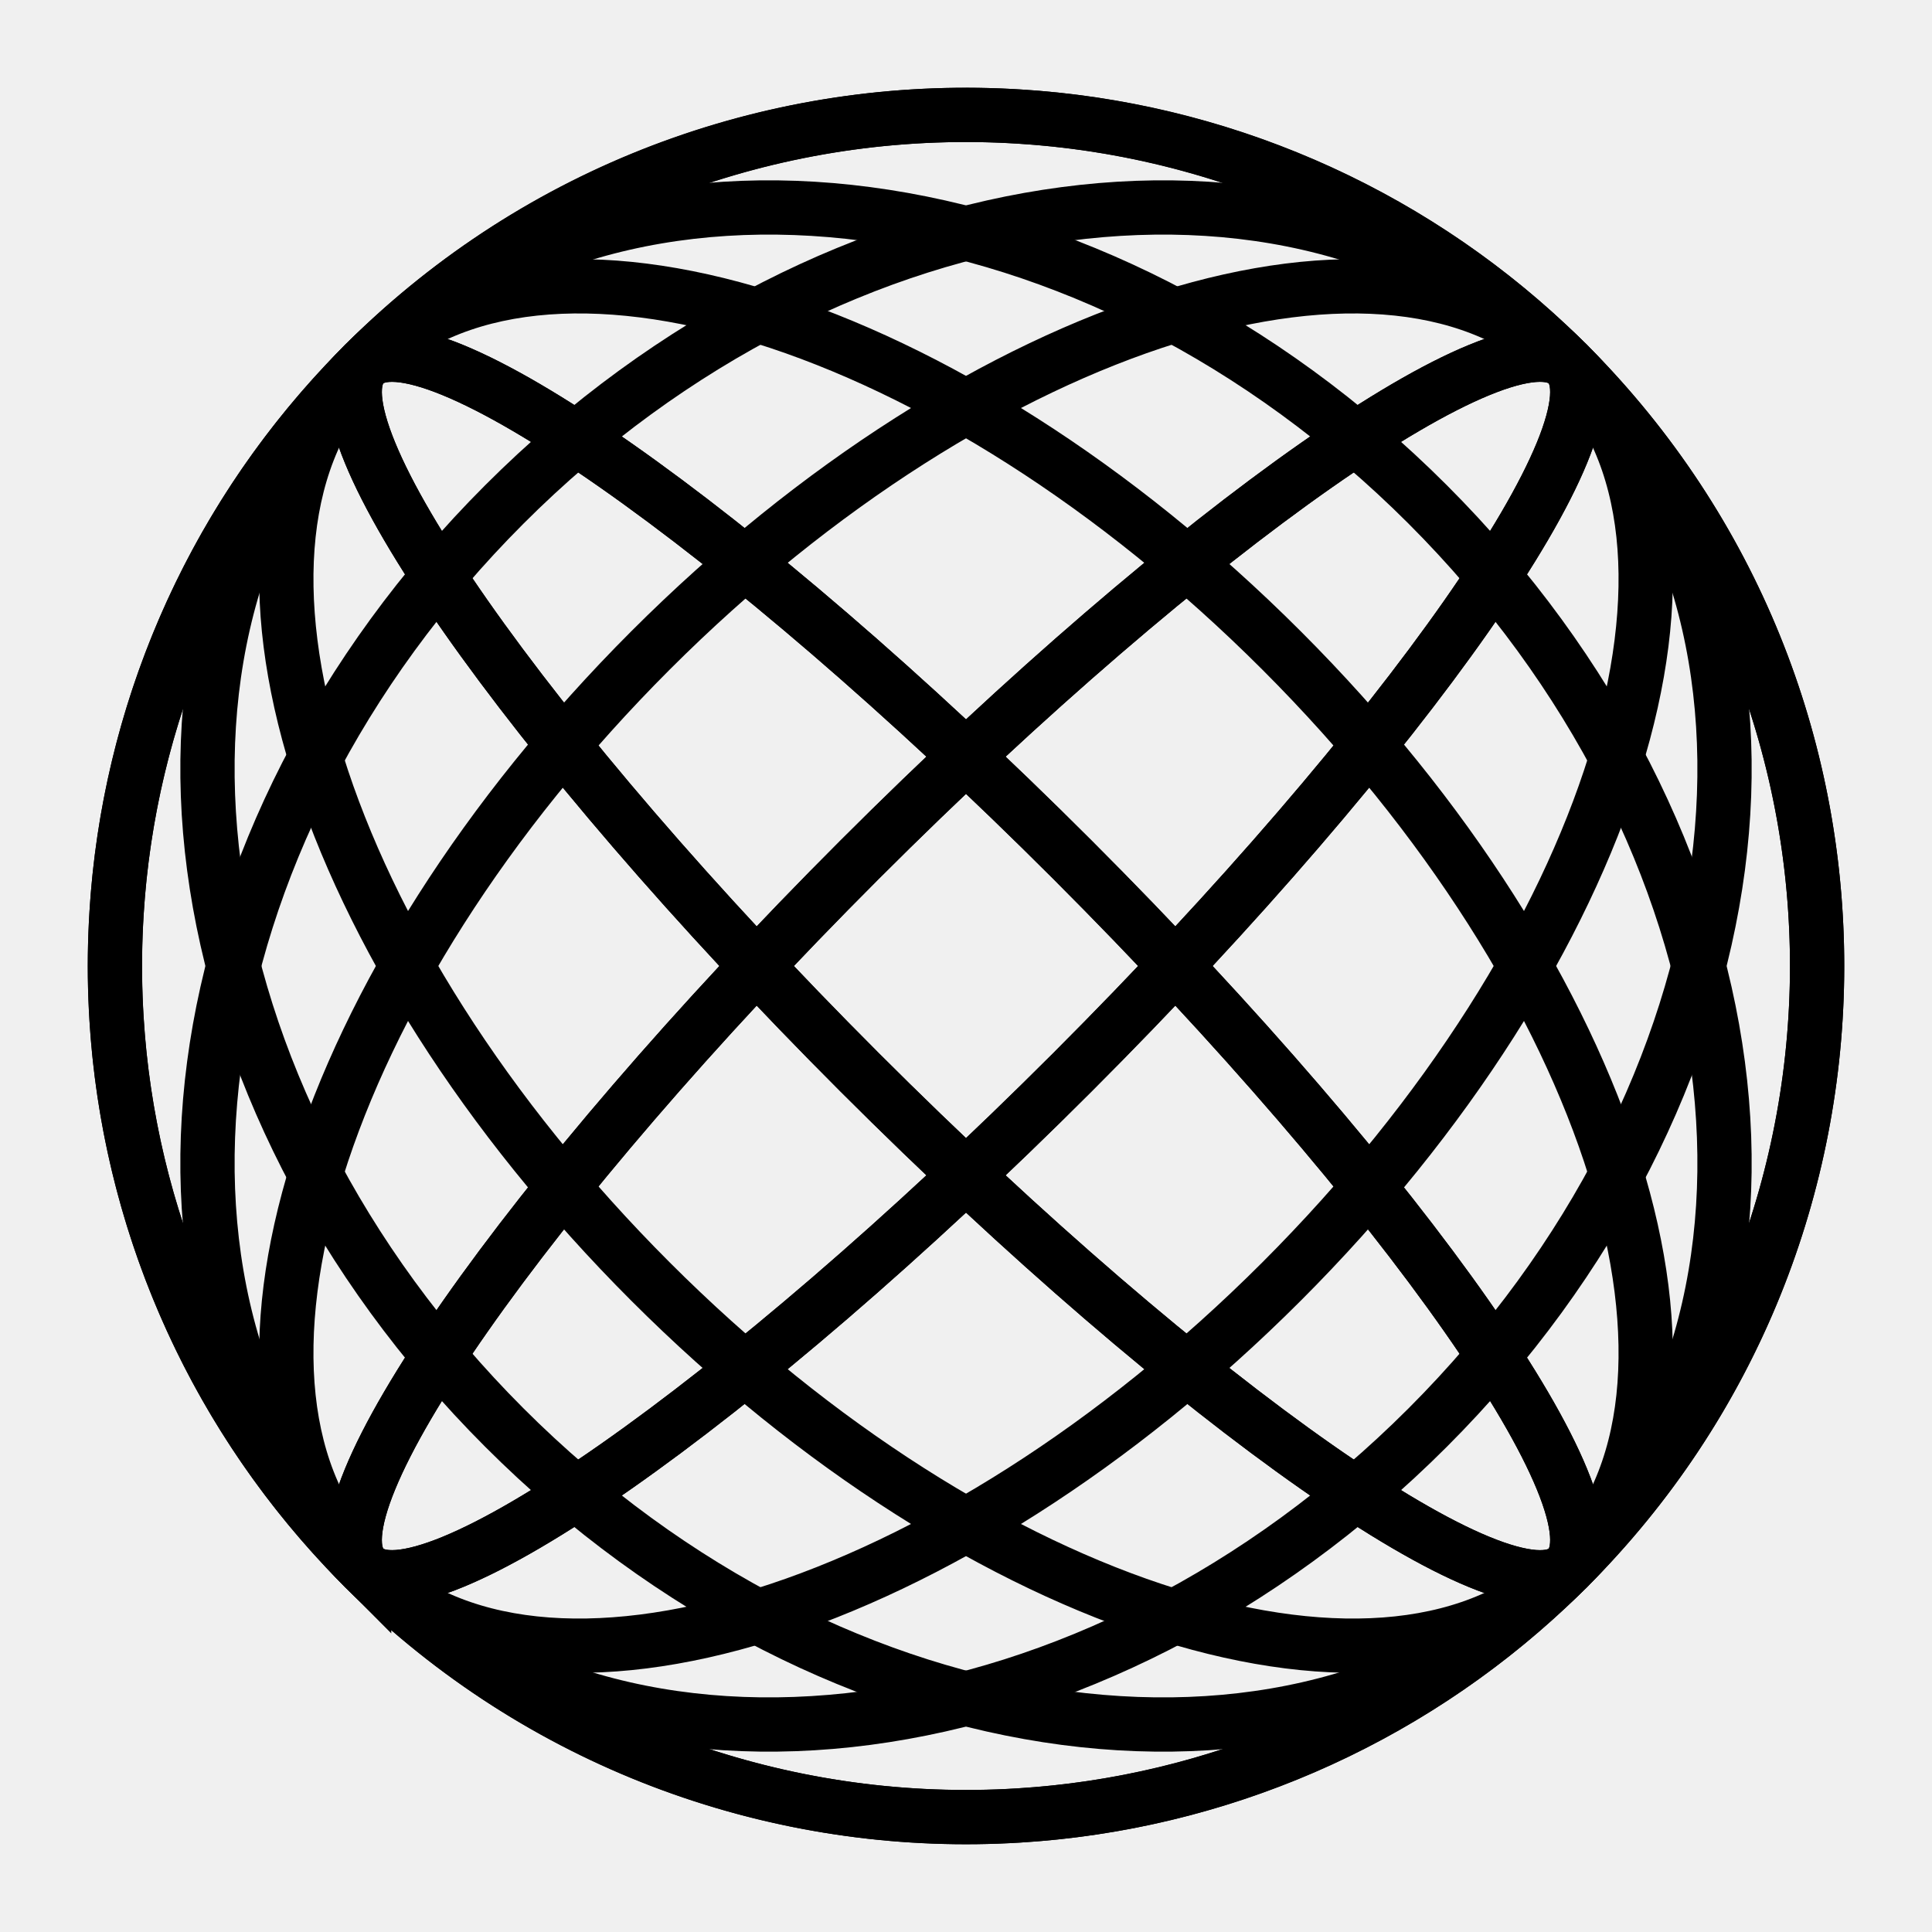
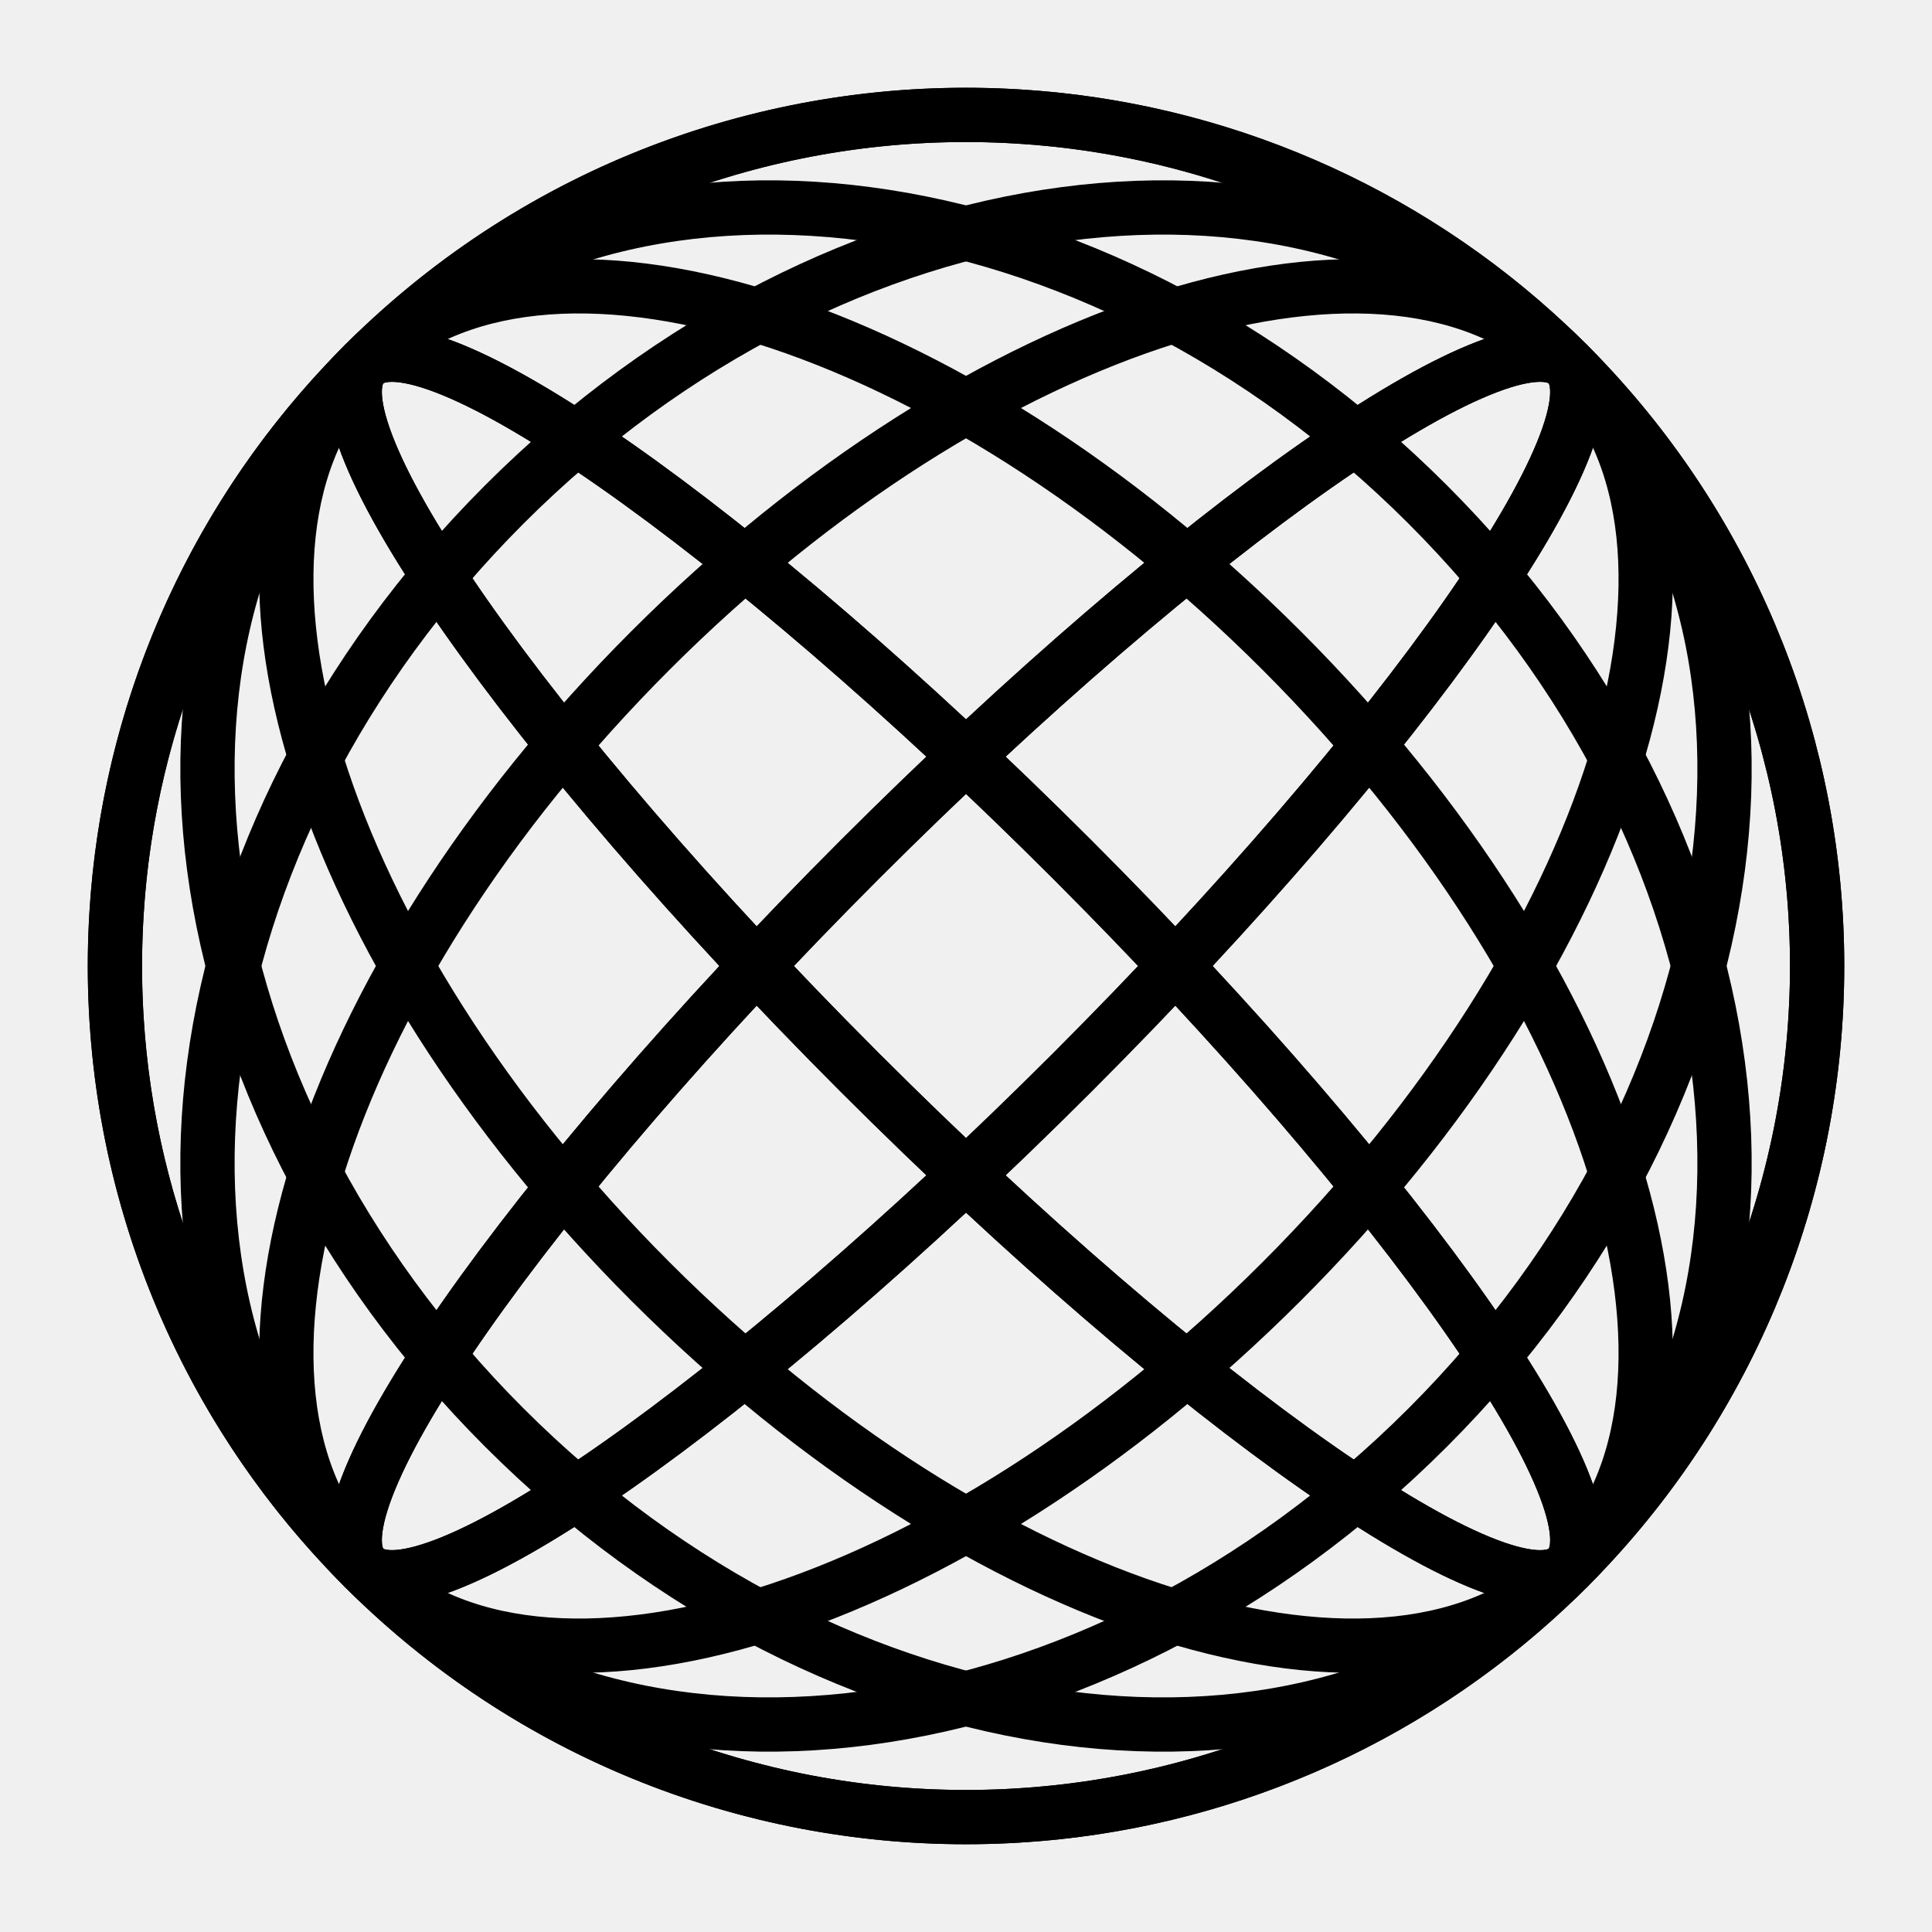
<svg xmlns="http://www.w3.org/2000/svg" width="178" height="178" viewBox="0 0 178 178" fill="none">
-   <g clip-path="url(#clip0_601_42)" stroke="#000" stroke-width="5" stroke-miterlimit="10">
-     <path d="M144.449 144.45a79.506 79.506 0 01-1.772 1.718 78.102 78.102 0 01-48.846 21.096c-20.882 1.281-42.18-5.755-58.51-21.096a78.851 78.851 0 01-3.489-3.489c-15.35-16.33-22.387-37.628-21.096-58.51a78.092 78.092 0 0121.096-48.843 78.947 78.947 0 011.716-1.773 78.42 78.42 0 01112.618 1.772 78.419 78.419 0 01-1.717 109.125z" />
-     <path d="M98.799 98.796c30.624-30.624 51.064-59.837 45.652-65.248-5.411-5.411-34.623 15.028-65.248 45.653-30.624 30.624-51.064 59.837-45.653 65.248 5.411 5.411 34.624-15.028 65.249-45.653z" />
-     <path d="M98.799 98.796c30.624-30.624 51.064-59.837 45.652-65.248-5.411-5.411-34.623 15.028-65.248 45.653-30.624 30.624-51.064 59.837-45.653 65.248 5.411 5.411 34.624-15.028 65.249-45.653z" />
-     <path d="M118.072 118.071c30.625-30.624 42.435-68.466 26.379-84.522-16.055-16.055-53.897-4.245-84.522 26.38-30.624 30.624-42.434 68.466-26.379 84.521 16.056 16.056 53.898 4.246 84.522-26.379z" />
-     <path d="M131.531 131.531c30.625-30.625 36.409-74.493 12.92-97.982-23.489-23.489-67.356-17.704-97.98 12.92-30.625 30.625-36.41 74.492-12.92 97.981 23.488 23.489 67.356 17.705 97.98-12.919z" />
-     <path d="M33.55 144.449a77.22 77.22 0 01-1.716-1.772 78.096 78.096 0 01-21.096-48.846C9.455 72.949 16.49 51.65 31.834 35.32a78.814 78.814 0 013.489-3.489c16.33-15.35 37.627-22.387 58.51-21.096a78.106 78.106 0 0148.844 21.098c.599.56 1.189 1.132 1.772 1.716a78.424 78.424 0 01.001 110.9A78.426 78.426 0 0189 167.417a78.424 78.424 0 01-55.45-22.969z" />
-     <path d="M144.451 144.451c5.412-5.412-15.028-34.624-45.652-65.249C68.174 48.578 38.96 28.138 33.55 33.55c-5.41 5.41 15.029 34.623 45.653 65.248 30.625 30.624 59.837 51.064 65.248 45.653z" />
-     <path d="M144.451 144.451c5.412-5.412-15.028-34.624-45.652-65.249C68.174 48.578 38.96 28.138 33.55 33.55c-5.41 5.41 15.029 34.623 45.653 65.248 30.625 30.624 59.837 51.064 65.248 45.653z" />
-     <path d="M144.451 144.451c16.056-16.056 4.246-53.898-26.379-84.522-30.624-30.625-68.466-42.435-84.522-26.38-16.055 16.056-4.245 53.898 26.38 84.522 30.624 30.625 68.466 42.435 84.521 26.38z" />
-     <path d="M144.451 144.451c23.489-23.489 17.705-67.357-12.92-97.982-30.624-30.624-74.492-36.409-97.98-12.92-23.49 23.49-17.705 67.357 12.92 97.982 30.623 30.624 74.491 36.409 97.98 12.92z" />
+   <g clip-path="url(#clip0_601_42)">
+     <path d="M144.449 144.45C143.865 145.034 143.275 145.606 142.677 146.168C129.366 158.7 112.08 166.166 93.831 167.264C72.949 168.545 51.651 161.509 35.321 146.168C34.725 145.607 34.131 145.034 33.548 144.45C32.965 143.867 32.394 143.275 31.832 142.679C16.481 126.349 9.445 105.051 10.736 84.169C11.834 65.921 19.3 48.636 31.832 35.326C32.393 34.729 32.965 34.138 33.548 33.553C34.131 32.968 34.723 32.396 35.323 31.836C49.862 18.185 69.056 10.586 89 10.586C108.943 10.586 128.138 18.185 142.677 31.836C143.273 32.394 143.864 32.966 144.449 33.551C145.032 34.135 145.602 34.728 146.166 35.325C159.817 49.864 167.415 69.058 167.415 89.002C167.415 108.945 159.817 128.139 146.166 142.679C145.607 143.274 145.037 143.867 144.449 144.45Z" stroke="black" stroke-width="5" stroke-miterlimit="10" />
+     <path d="M98.799 98.796C129.423 68.172 149.863 38.959 144.451 33.548C139.04 28.137 109.828 48.576 79.203 79.201C48.579 109.825 28.139 139.038 33.55 144.449C38.961 149.86 68.174 129.421 98.799 98.796Z" stroke="black" stroke-width="5" stroke-miterlimit="10" />
+     <path d="M98.799 98.796C129.423 68.172 149.863 38.959 144.451 33.548C139.04 28.137 109.828 48.576 79.203 79.201C48.579 109.825 28.139 139.038 33.55 144.449C38.961 149.86 68.174 129.421 98.799 98.796Z" stroke="black" stroke-width="5" stroke-miterlimit="10" />
+     <path d="M118.072 118.071C148.697 87.447 160.507 49.605 144.451 33.549C128.396 17.494 90.554 29.304 59.929 59.929C29.305 90.553 17.495 128.395 33.55 144.45C49.606 160.506 87.448 148.696 118.072 118.071Z" stroke="black" stroke-width="5" stroke-miterlimit="10" />
+     <path d="M131.531 131.531C162.156 100.906 167.94 57.038 144.451 33.549C120.962 10.06 77.094 15.845 46.47 46.469C15.846 77.094 10.061 120.961 33.55 144.45C57.039 167.939 100.907 162.155 131.531 131.531Z" stroke="black" stroke-width="5" stroke-miterlimit="10" />
+     <path d="M33.55 144.449C32.966 143.865 32.394 143.275 31.834 142.677C19.301 129.366 11.835 112.08 10.738 93.831C9.455 72.949 16.491 51.651 31.834 35.321C32.394 34.725 32.968 34.131 33.551 33.548C34.135 32.965 34.726 32.394 35.323 31.832C51.653 16.481 72.95 9.445 93.832 10.736C112.081 11.835 129.366 19.301 142.677 31.834C143.276 32.394 143.866 32.966 144.449 33.55C145.032 34.133 145.602 34.726 146.168 35.323C159.818 49.862 167.417 69.057 167.417 89C167.417 108.943 159.818 128.137 146.168 142.677C145.607 143.276 145.035 143.866 144.45 144.449C143.867 145.032 143.275 145.602 142.677 146.168C128.137 159.818 108.943 167.417 89 167.417C69.057 167.417 49.862 159.818 35.323 146.168C34.726 145.607 34.133 145.037 33.55 144.449Z" stroke="black" stroke-width="5" stroke-miterlimit="10" />
+     <path d="M144.451 144.451C149.863 139.039 129.423 109.827 98.799 79.202C68.174 48.578 38.961 28.138 33.55 33.55C28.139 38.961 48.579 68.173 79.203 98.798C109.828 129.422 139.04 149.862 144.451 144.451Z" stroke="black" stroke-width="5" stroke-miterlimit="10" />
+     <path d="M144.451 144.451C149.863 139.039 129.423 109.827 98.799 79.202C68.174 48.578 38.961 28.138 33.55 33.55C28.139 38.961 48.579 68.173 79.203 98.798C109.828 129.422 139.04 149.862 144.451 144.451Z" stroke="black" stroke-width="5" stroke-miterlimit="10" />
+     <path d="M144.451 144.451C160.507 128.395 148.697 90.553 118.072 59.929C87.448 29.304 49.606 17.494 33.55 33.55C17.495 49.605 29.305 87.447 59.929 118.071C90.554 148.696 128.396 160.506 144.451 144.451Z" stroke="black" stroke-width="5" stroke-miterlimit="10" />
+     <path d="M144.451 144.451C167.94 120.962 162.156 77.094 131.531 46.469C100.907 15.845 57.039 10.06 33.55 33.55C10.061 57.039 15.846 100.906 46.47 131.531C77.094 162.155 120.962 167.94 144.451 144.451Z" stroke="black" stroke-width="5" stroke-miterlimit="10" />
  </g>
  <defs>
    <clipPath id="clip0_601_42">
-       <path fill="#fff" d="M0 0h178v178H0z" />
+       <rect width="178" height="178" fill="white" />
    </clipPath>
  </defs>
</svg>
